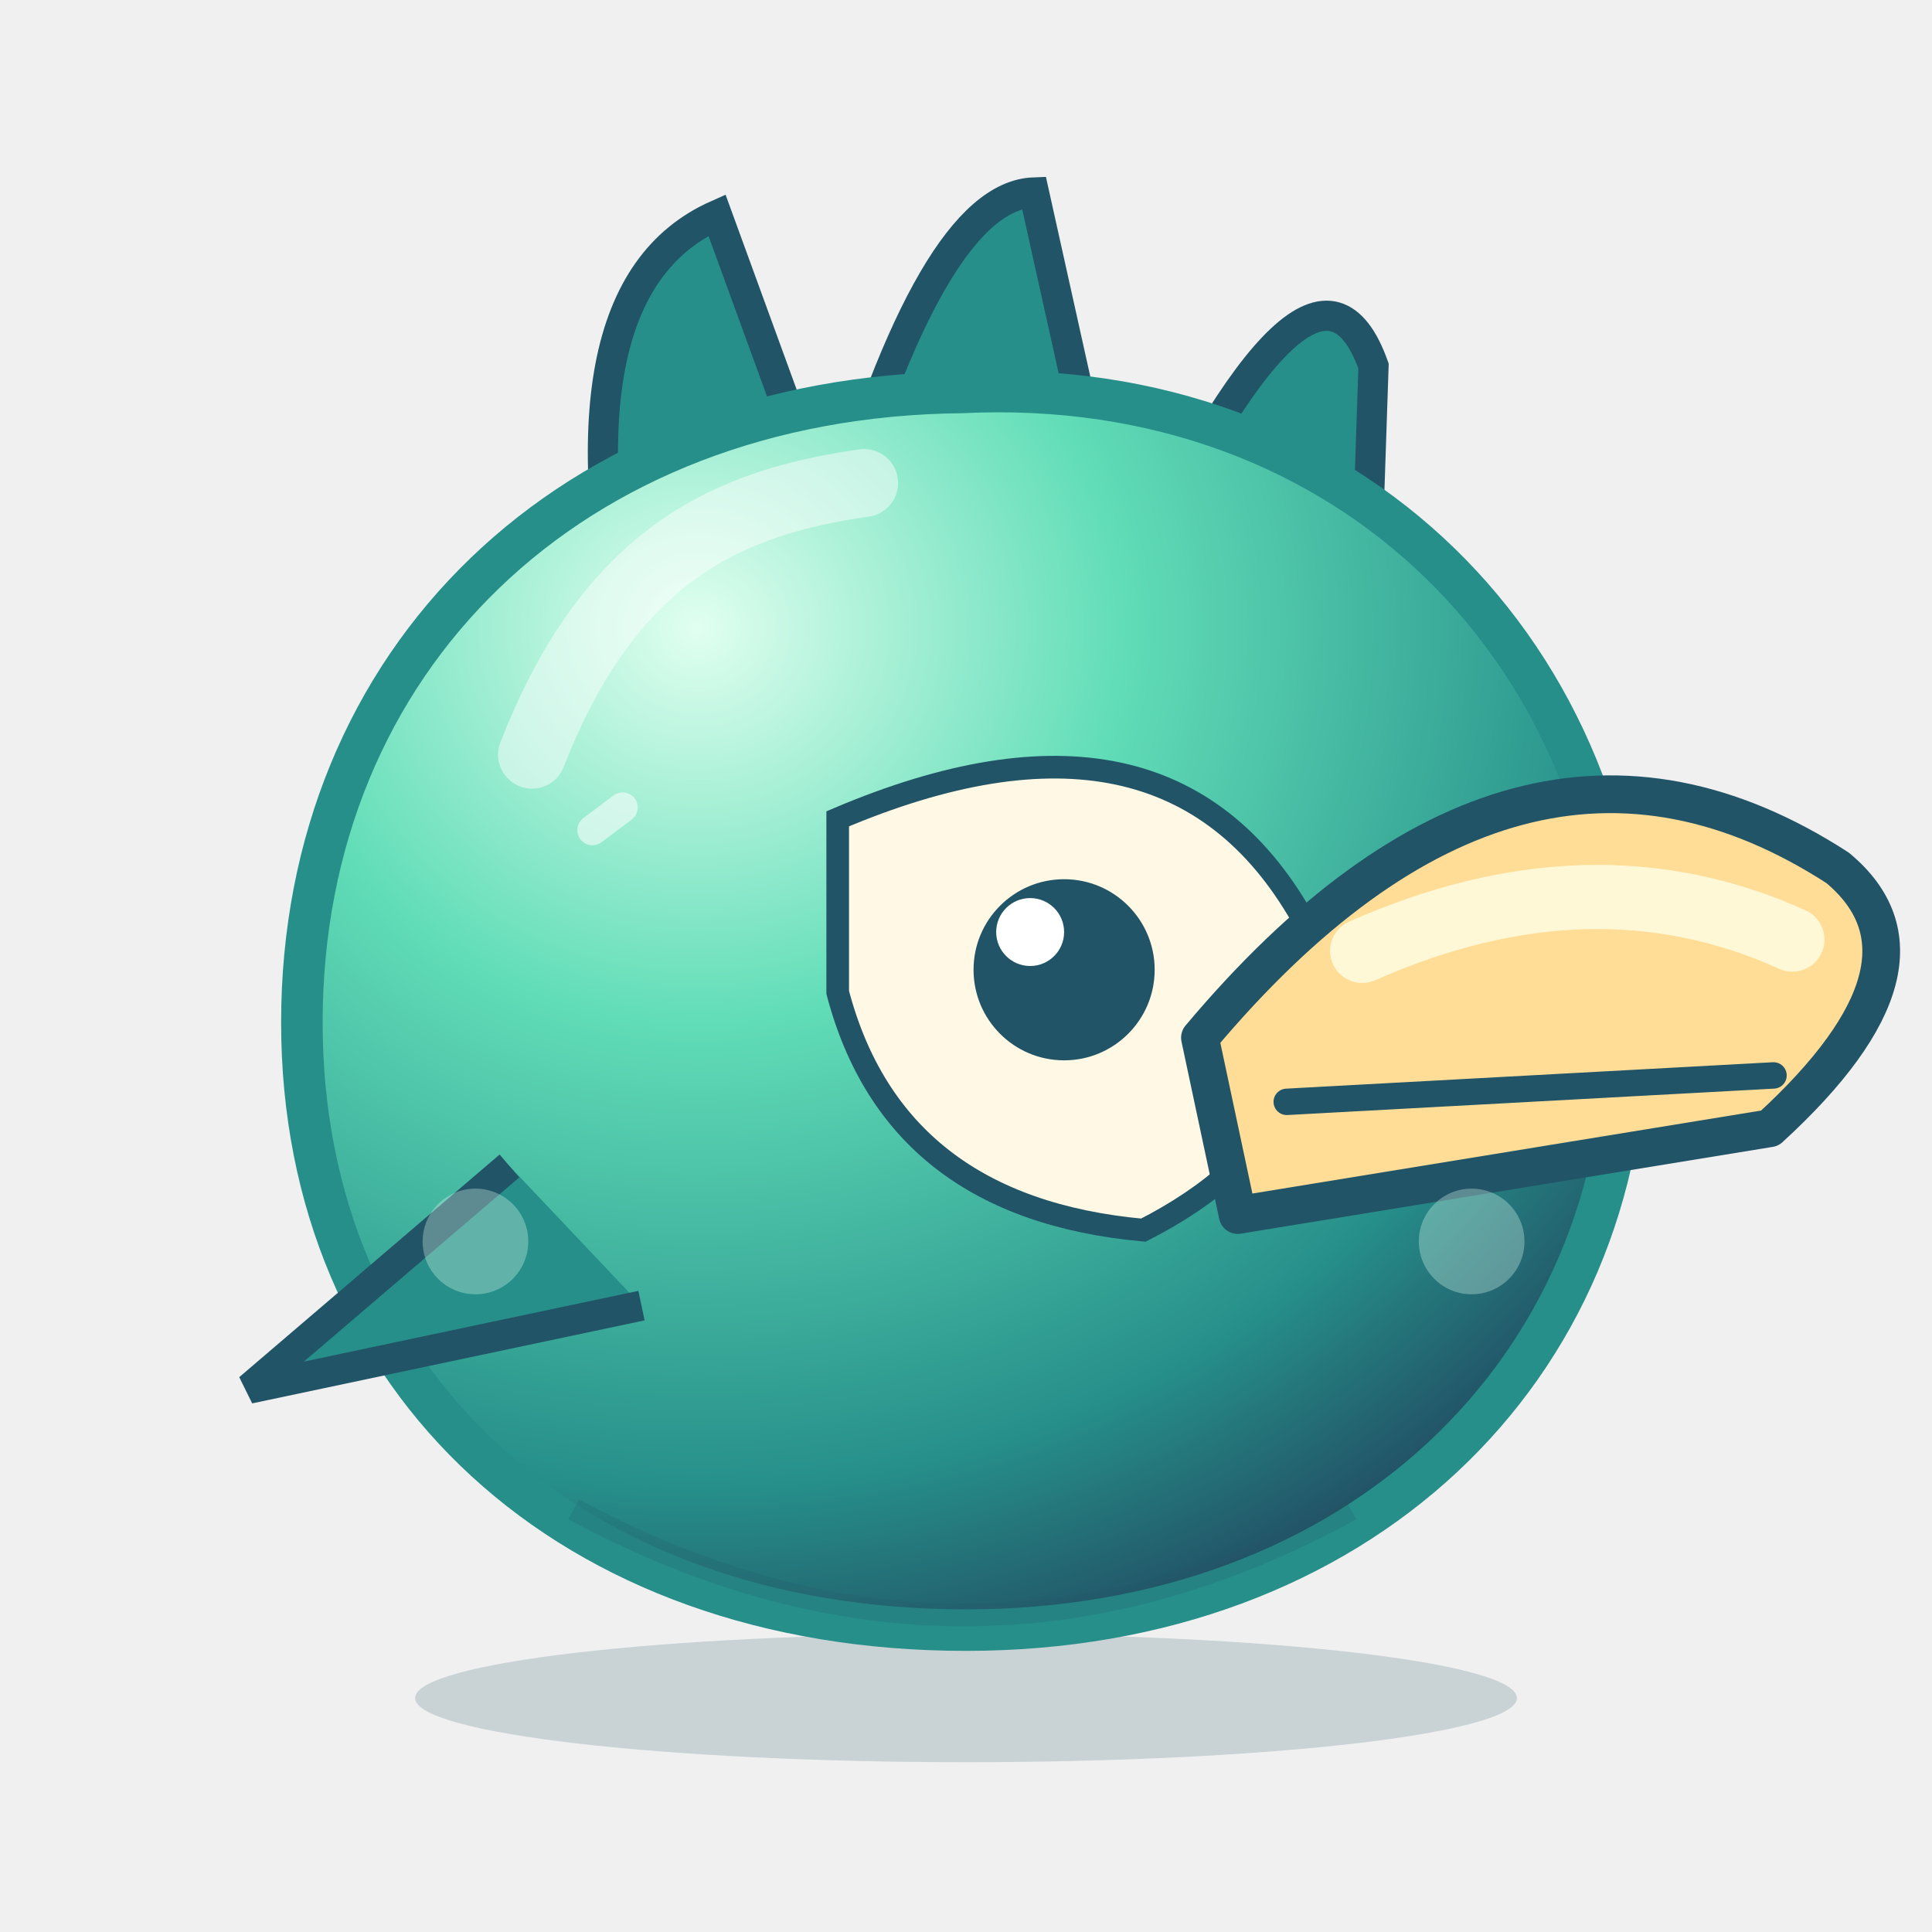
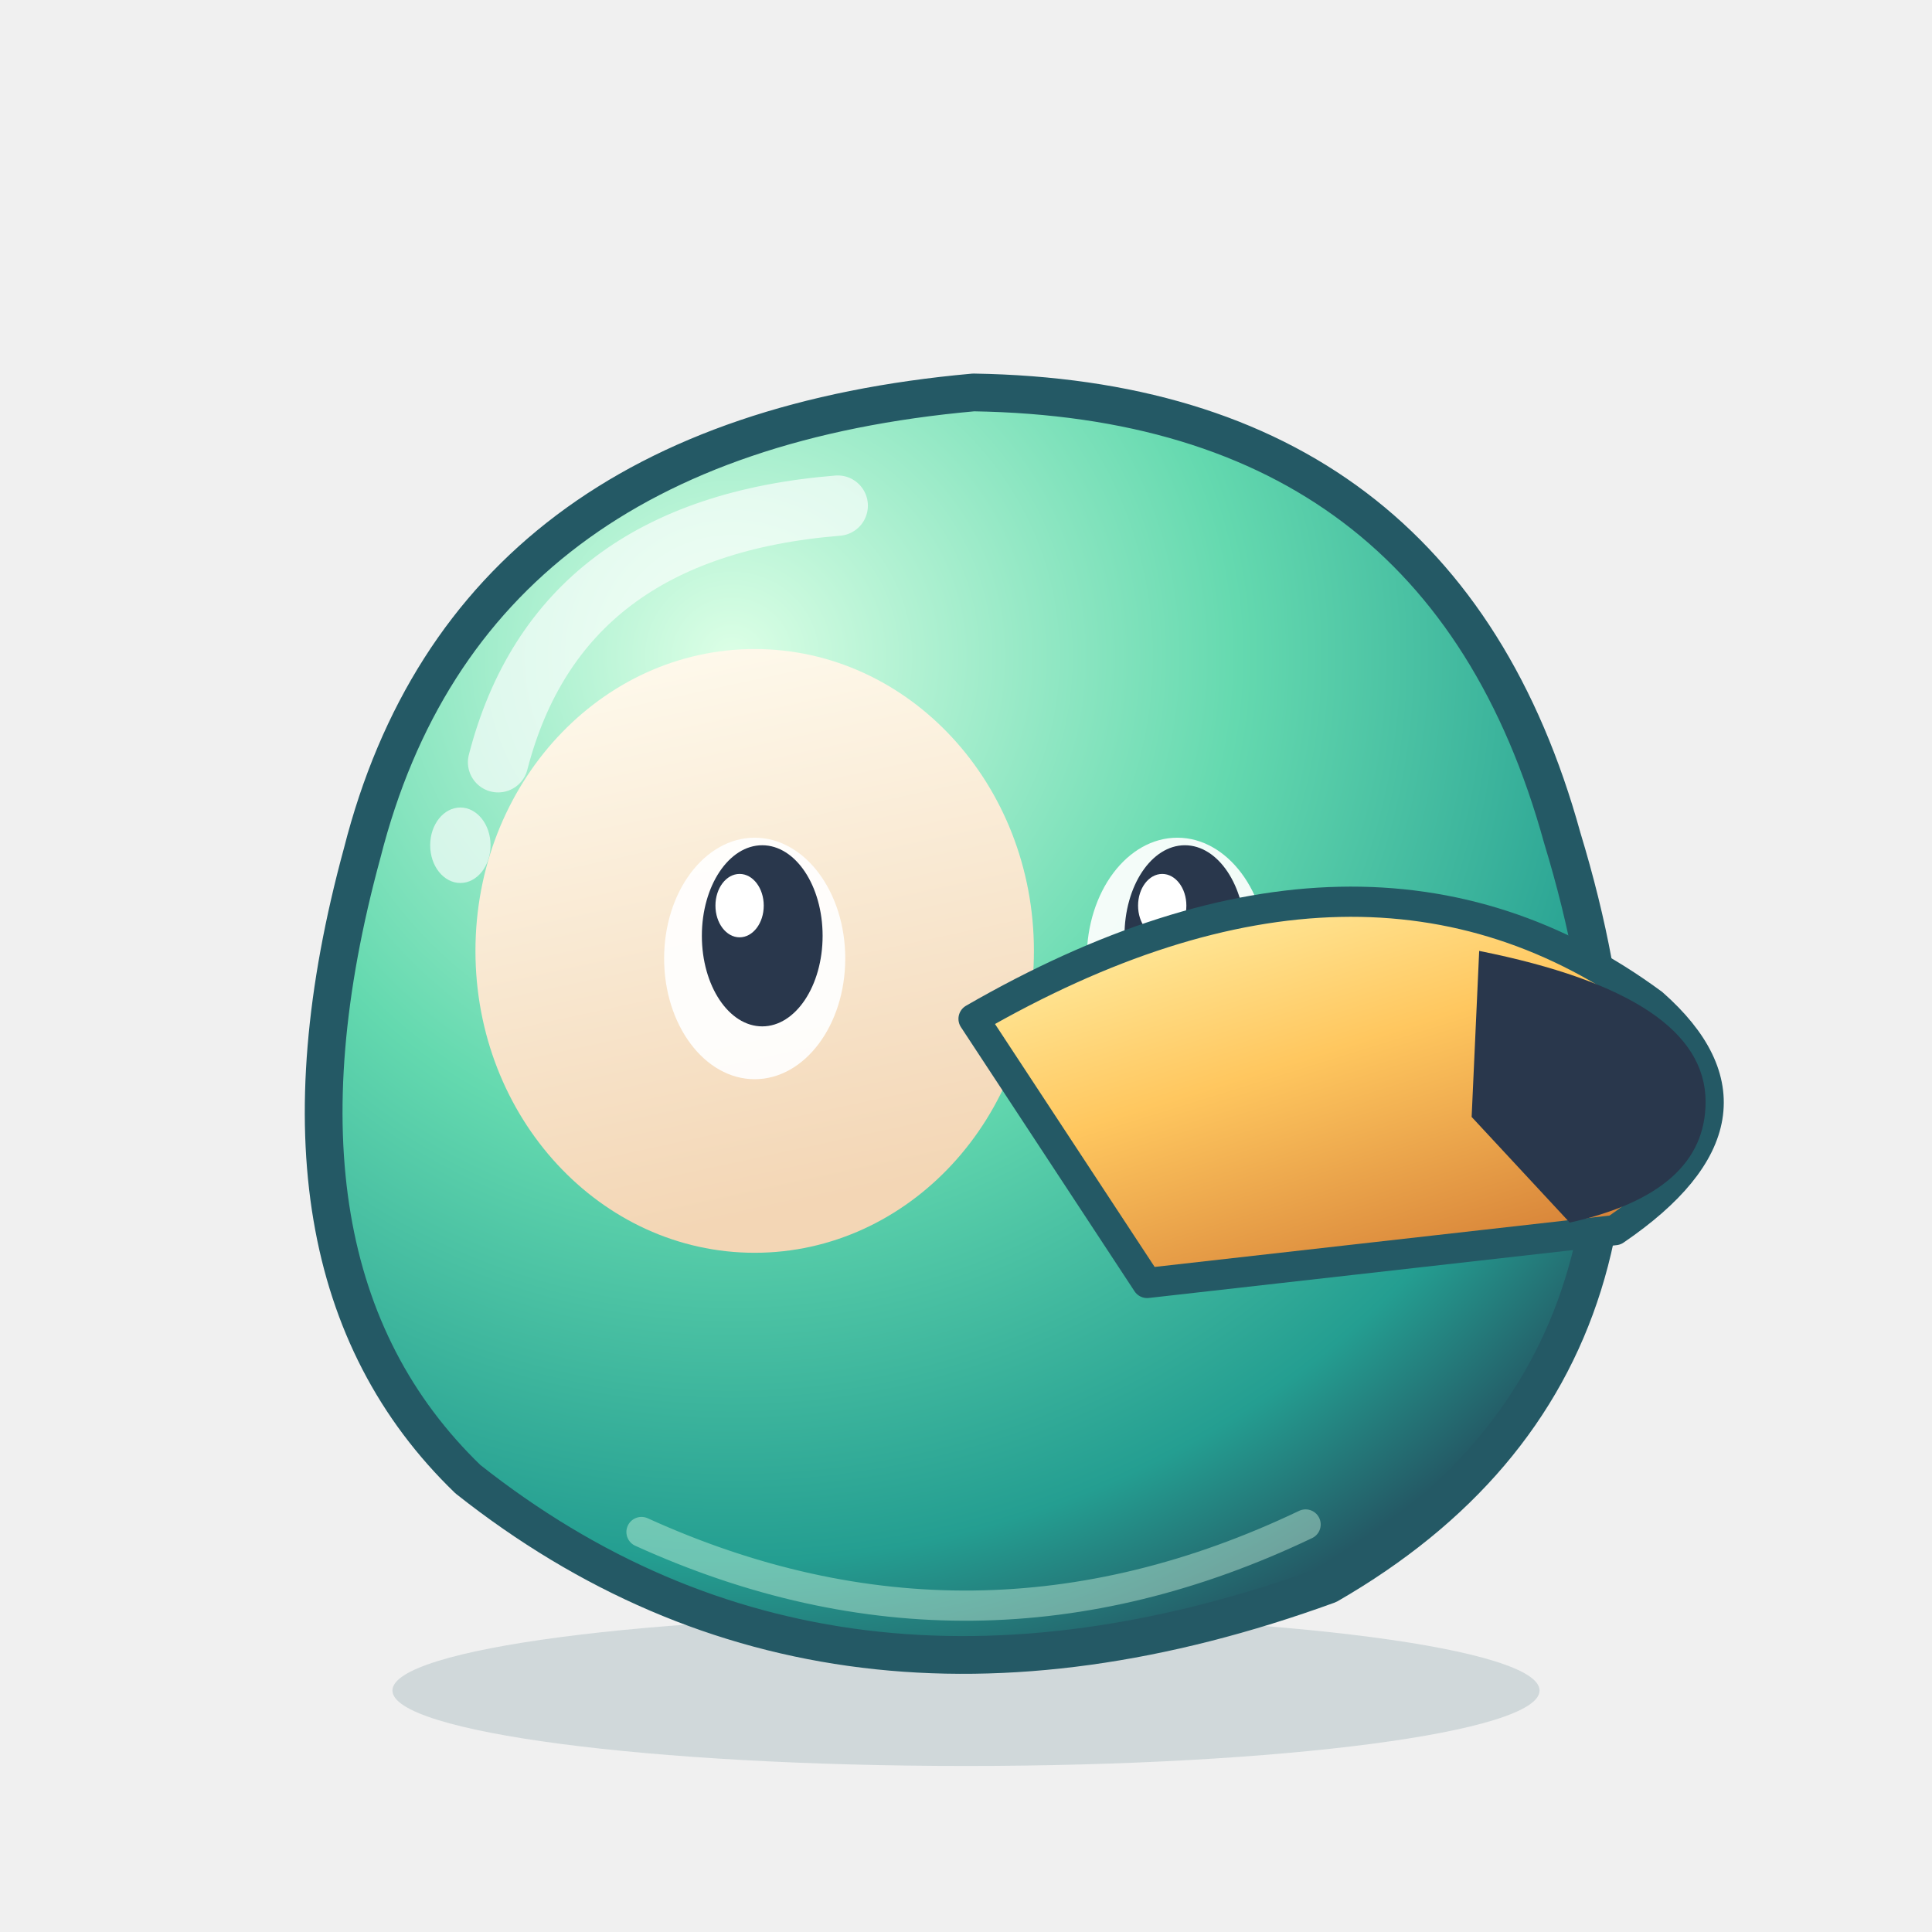
- <svg xmlns="http://www.w3.org/2000/svg" width="256" height="256" viewBox="0 0 512 512">
+ <svg xmlns="http://www.w3.org/2000/svg" width="256" height="256" viewBox="0 0 256 256">
  <defs>
-     <radialGradient id="coat" cx="30%" cy="19%" r="86%">
-       <stop stop-color="#E1FFF0" />
-       <stop offset=".37" stop-color="#61DDB7" />
-       <stop offset=".81" stop-color="#268F8A" />
-       <stop offset="1" stop-color="#225467" />
+     <radialGradient id="body" cx=".32" cy=".21" r=".85">
+       <stop stop-color="#DCFFE6" />
+       <stop offset=".46" stop-color="#64D9AF" />
+       <stop offset=".84" stop-color="#249E91" />
+       <stop offset="1" stop-color="#245965" />
    </radialGradient>
-     <radialGradient id="glow" cx="38%" cy="26%" r="68%">
-       <stop stop-color="#FFFFFF" stop-opacity=".34" />
-       <stop offset="1" stop-color="#FFFFFF" stop-opacity="0" />
-     </radialGradient>
+     <linearGradient id="cream" x2=".2" y2="1">
+       <stop stop-color="#FFFCF0" />
+       <stop offset="1" stop-color="#F3D6B5" />
+     </linearGradient>
+     <linearGradient id="gold" x2=".6" y2="1">
+       <stop stop-color="#FFF7B3" />
+       <stop offset=".5" stop-color="#FFC75F" />
+       <stop offset="1" stop-color="#D78338" />
+     </linearGradient>
  </defs>
-   <ellipse cx="256" cy="450" rx="146" ry="17" fill="#225467" opacity=".19" />
-   <path d="M167 177Q145 77 190 57l31 85q26-90 53-91l24 108Q348 52 364 97l-3 89Z" fill="#268F8A" stroke="#225467" stroke-width="8" />
-   <path d="M255 104C358 99 431 174 431 271C431 363 360 432 256 432C151 432 80 366 80 271C80 175 151 105 255 104Z" fill="url(#coat)" stroke="#268F8A" stroke-width="11" />
-   <path d="M141 200C162 146 194 133 229 128" stroke="#FFFFFF" stroke-opacity=".48" stroke-width="18" fill="none" stroke-linecap="round" />
-   <path d="M157 220L165 214" stroke="#FFFFFF" stroke-width="8" stroke-linecap="round" opacity=".55" />
-   <path d="M222 217Q309 180 345 243Q358 298 303 326Q237 320 222 263Z" fill="#FFF8E5" stroke="#225467" stroke-width="6" />
-   <circle cx="282" cy="257" r="24" fill="#225467" />
-   <circle cx="273" cy="247" r="9" fill="white" />
-   <path d="M318 275Q402 175 487 230Q517 255 469 299L328 322Z" fill="#FFDD96" stroke="#225467" stroke-width="10" stroke-linejoin="round" />
-   <path d="M361 252Q422 225 475 249" fill="none" stroke="#FFF8D6" stroke-width="17" stroke-linecap="round" />
-   <path d="M341 292L470 285" stroke="#225467" stroke-width="7" stroke-linecap="round" />
-   <path d="M135 309L66 368l104-22" fill="#268F8A" stroke="#225467" stroke-width="8" />
-   <path d="M152 400Q256 456 358 400" stroke="#225467" stroke-opacity=".18" stroke-width="6" fill="none" />
-   <circle cx="126" cy="329" r="14" fill="#E1FFF0" opacity=".32" />
-   <circle cx="390" cy="329" r="14" fill="#E1FFF0" opacity=".32" />
+   <ellipse cx="128" cy="224" rx="76" ry="10" fill="#245965" opacity=".16" />
+   <path d="M129 52Q191 53 207 111Q228 180 176 210Q110 234 62 196Q33 168 48 113Q62 58 129 52Z" fill="url(#body)" stroke="#245965" stroke-width="5" stroke-linecap="round" stroke-linejoin="round" />
+   <path d="M66 101Q74 70 111 67" fill="none" stroke="#FFFFFF" stroke-width="8" stroke-linecap="round" stroke-linejoin="round" opacity=".65" />
+   <ellipse cx="61" cy="112" rx="4" ry="5" fill="#FFFFFF" opacity=".65" />
+   <ellipse cx="100" cy="126" rx="37" ry="40" fill="url(#cream)" />
+   <ellipse cx="100" cy="127" rx="12" ry="16" fill="#FFFFFF" opacity=".92" />
+   <ellipse cx="101" cy="124" rx="8" ry="12" fill="#29374C" />
+   <ellipse cx="98" cy="120" rx="3.2" ry="4.2" fill="#FFFFFF" />
+   <ellipse cx="156" cy="127" rx="12" ry="16" fill="#FFFFFF" opacity=".92" />
+   <ellipse cx="157" cy="124" rx="8" ry="12" fill="#29374C" />
+   <ellipse cx="154" cy="120" rx="3.2" ry="4.2" fill="#FFFFFF" />
+   <path d="M129 135Q181 105 219 133Q236 148 214 163L152 170Z" fill="url(#gold)" stroke="#245965" stroke-width="4" stroke-linecap="round" stroke-linejoin="round" />
+   <path d="M196 126Q226 132 226 146Q226 158 208 162L195 148Z" fill="#29374C" />
+   <path d="M85 203Q129 223 173 202" fill="none" stroke="#DCFFE6" stroke-width="4" stroke-linecap="round" stroke-linejoin="round" opacity=".4" />
</svg>
